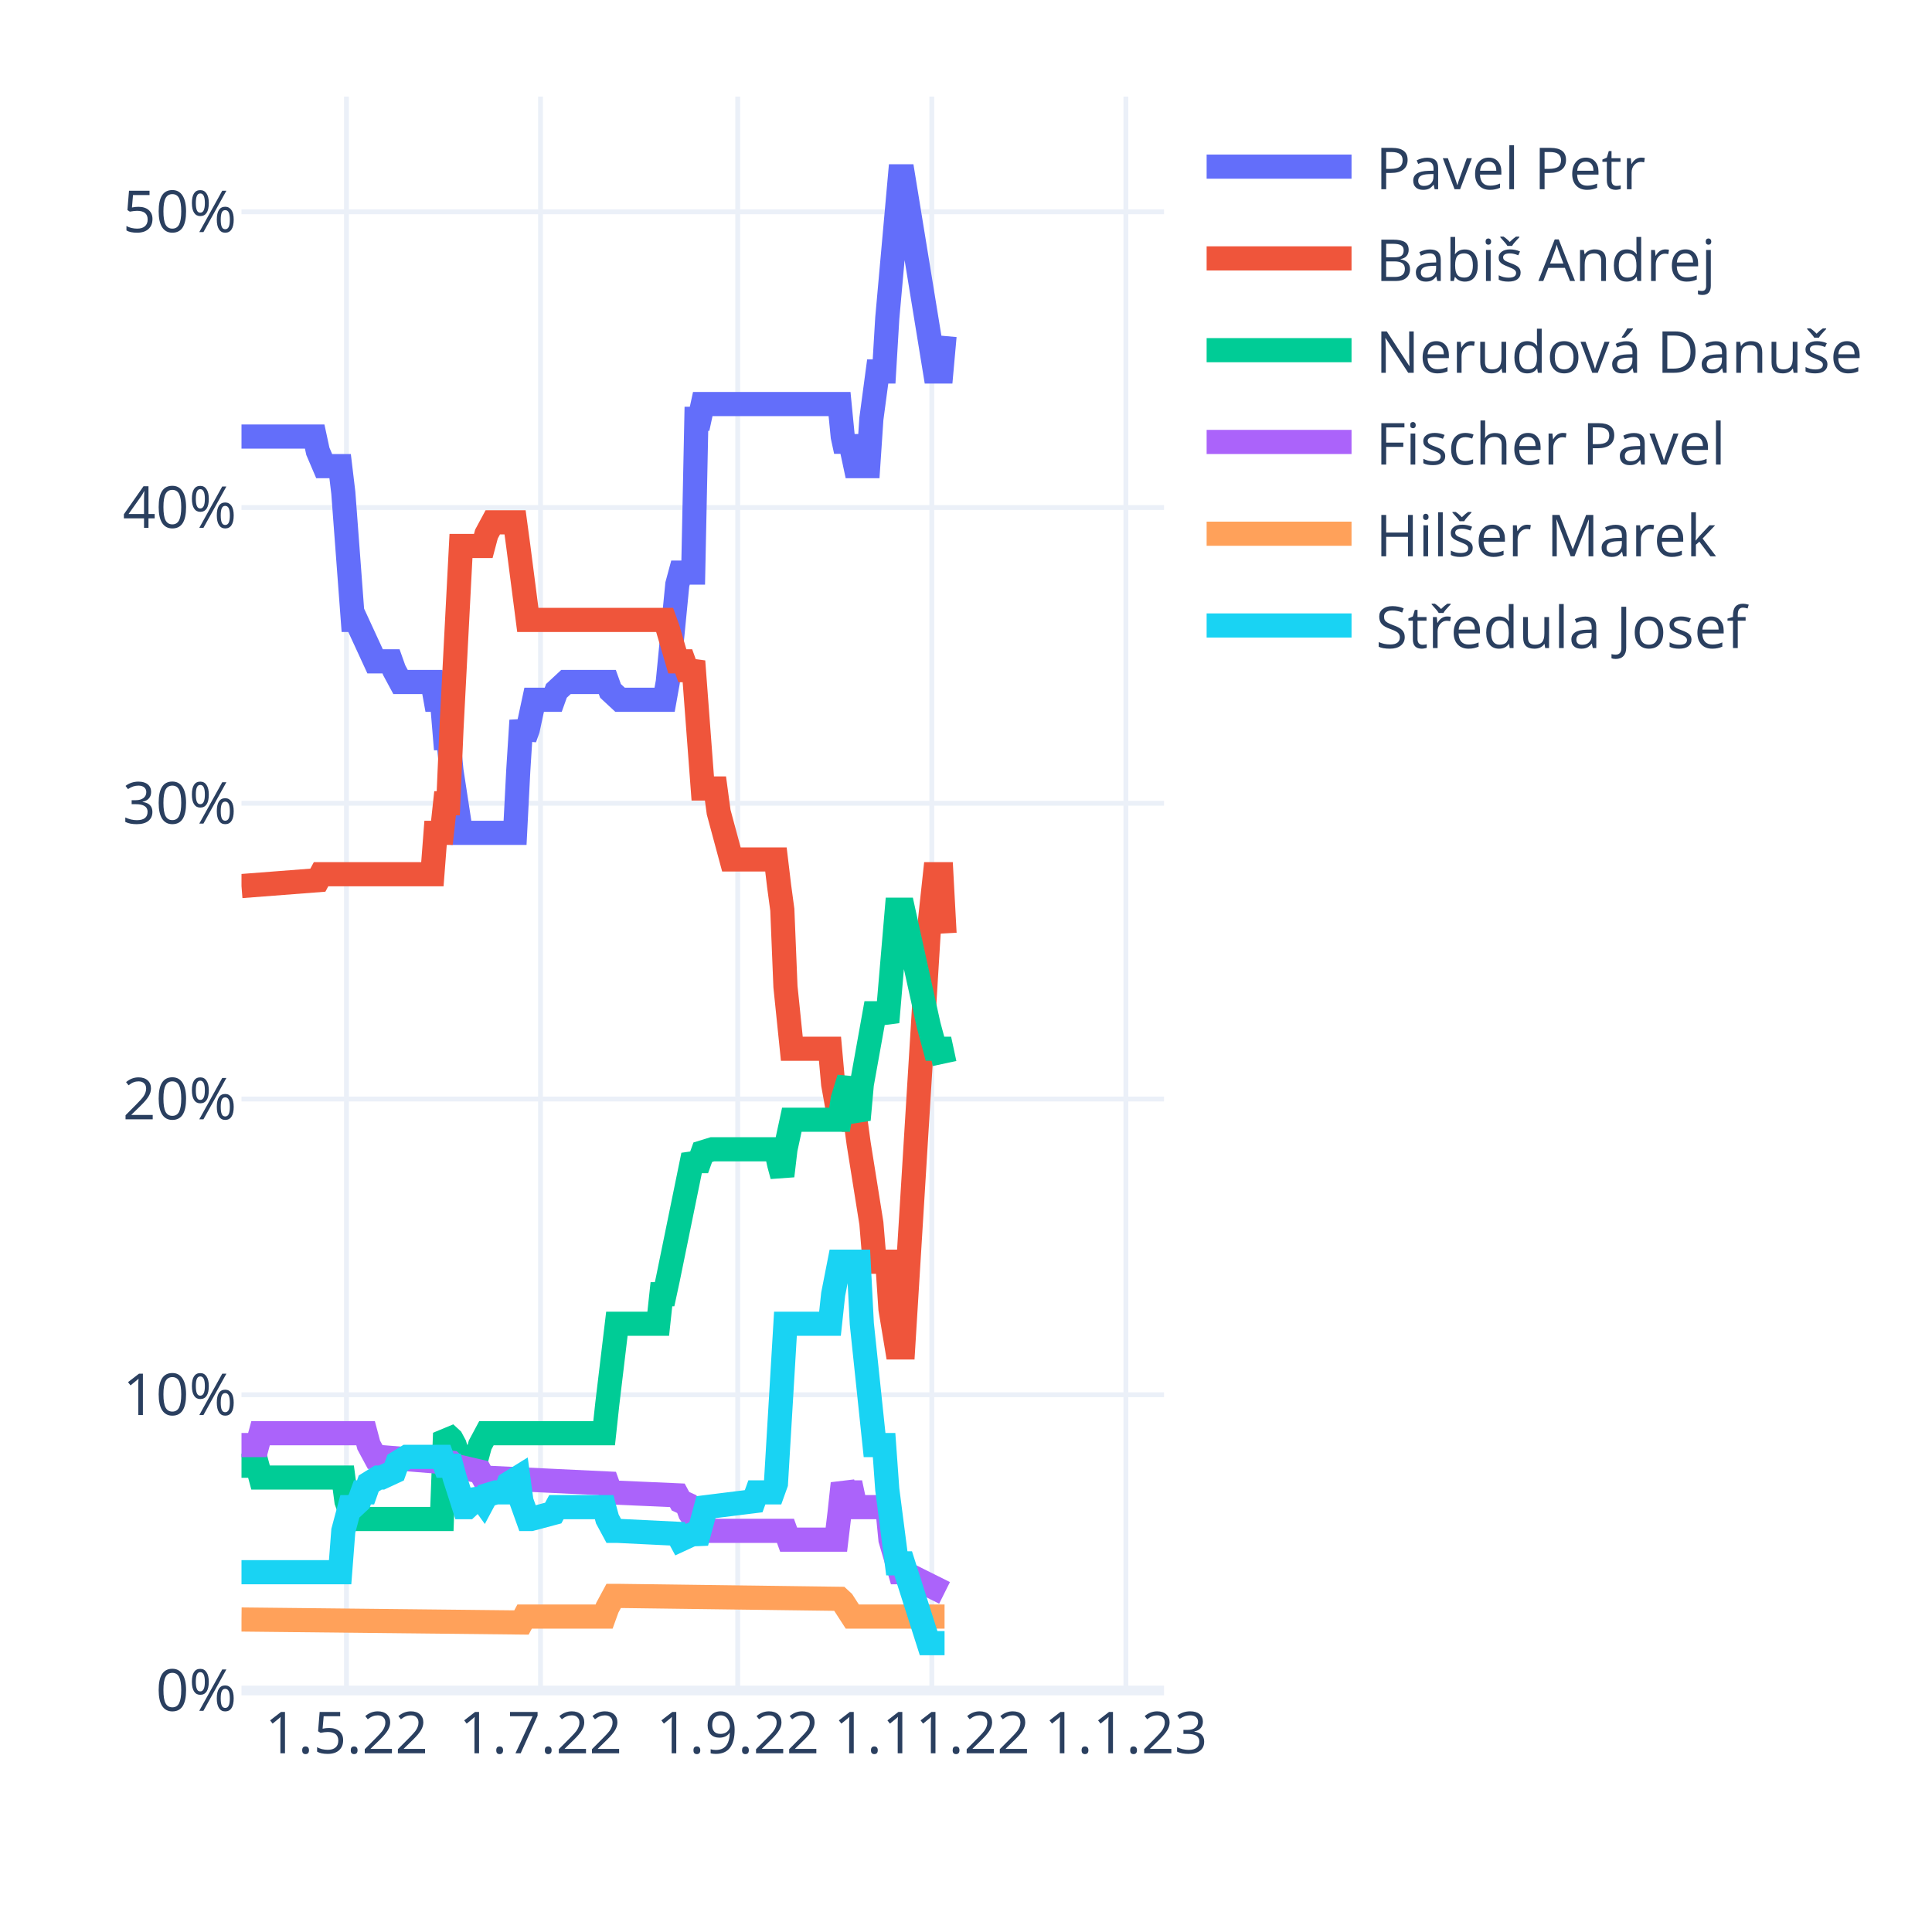
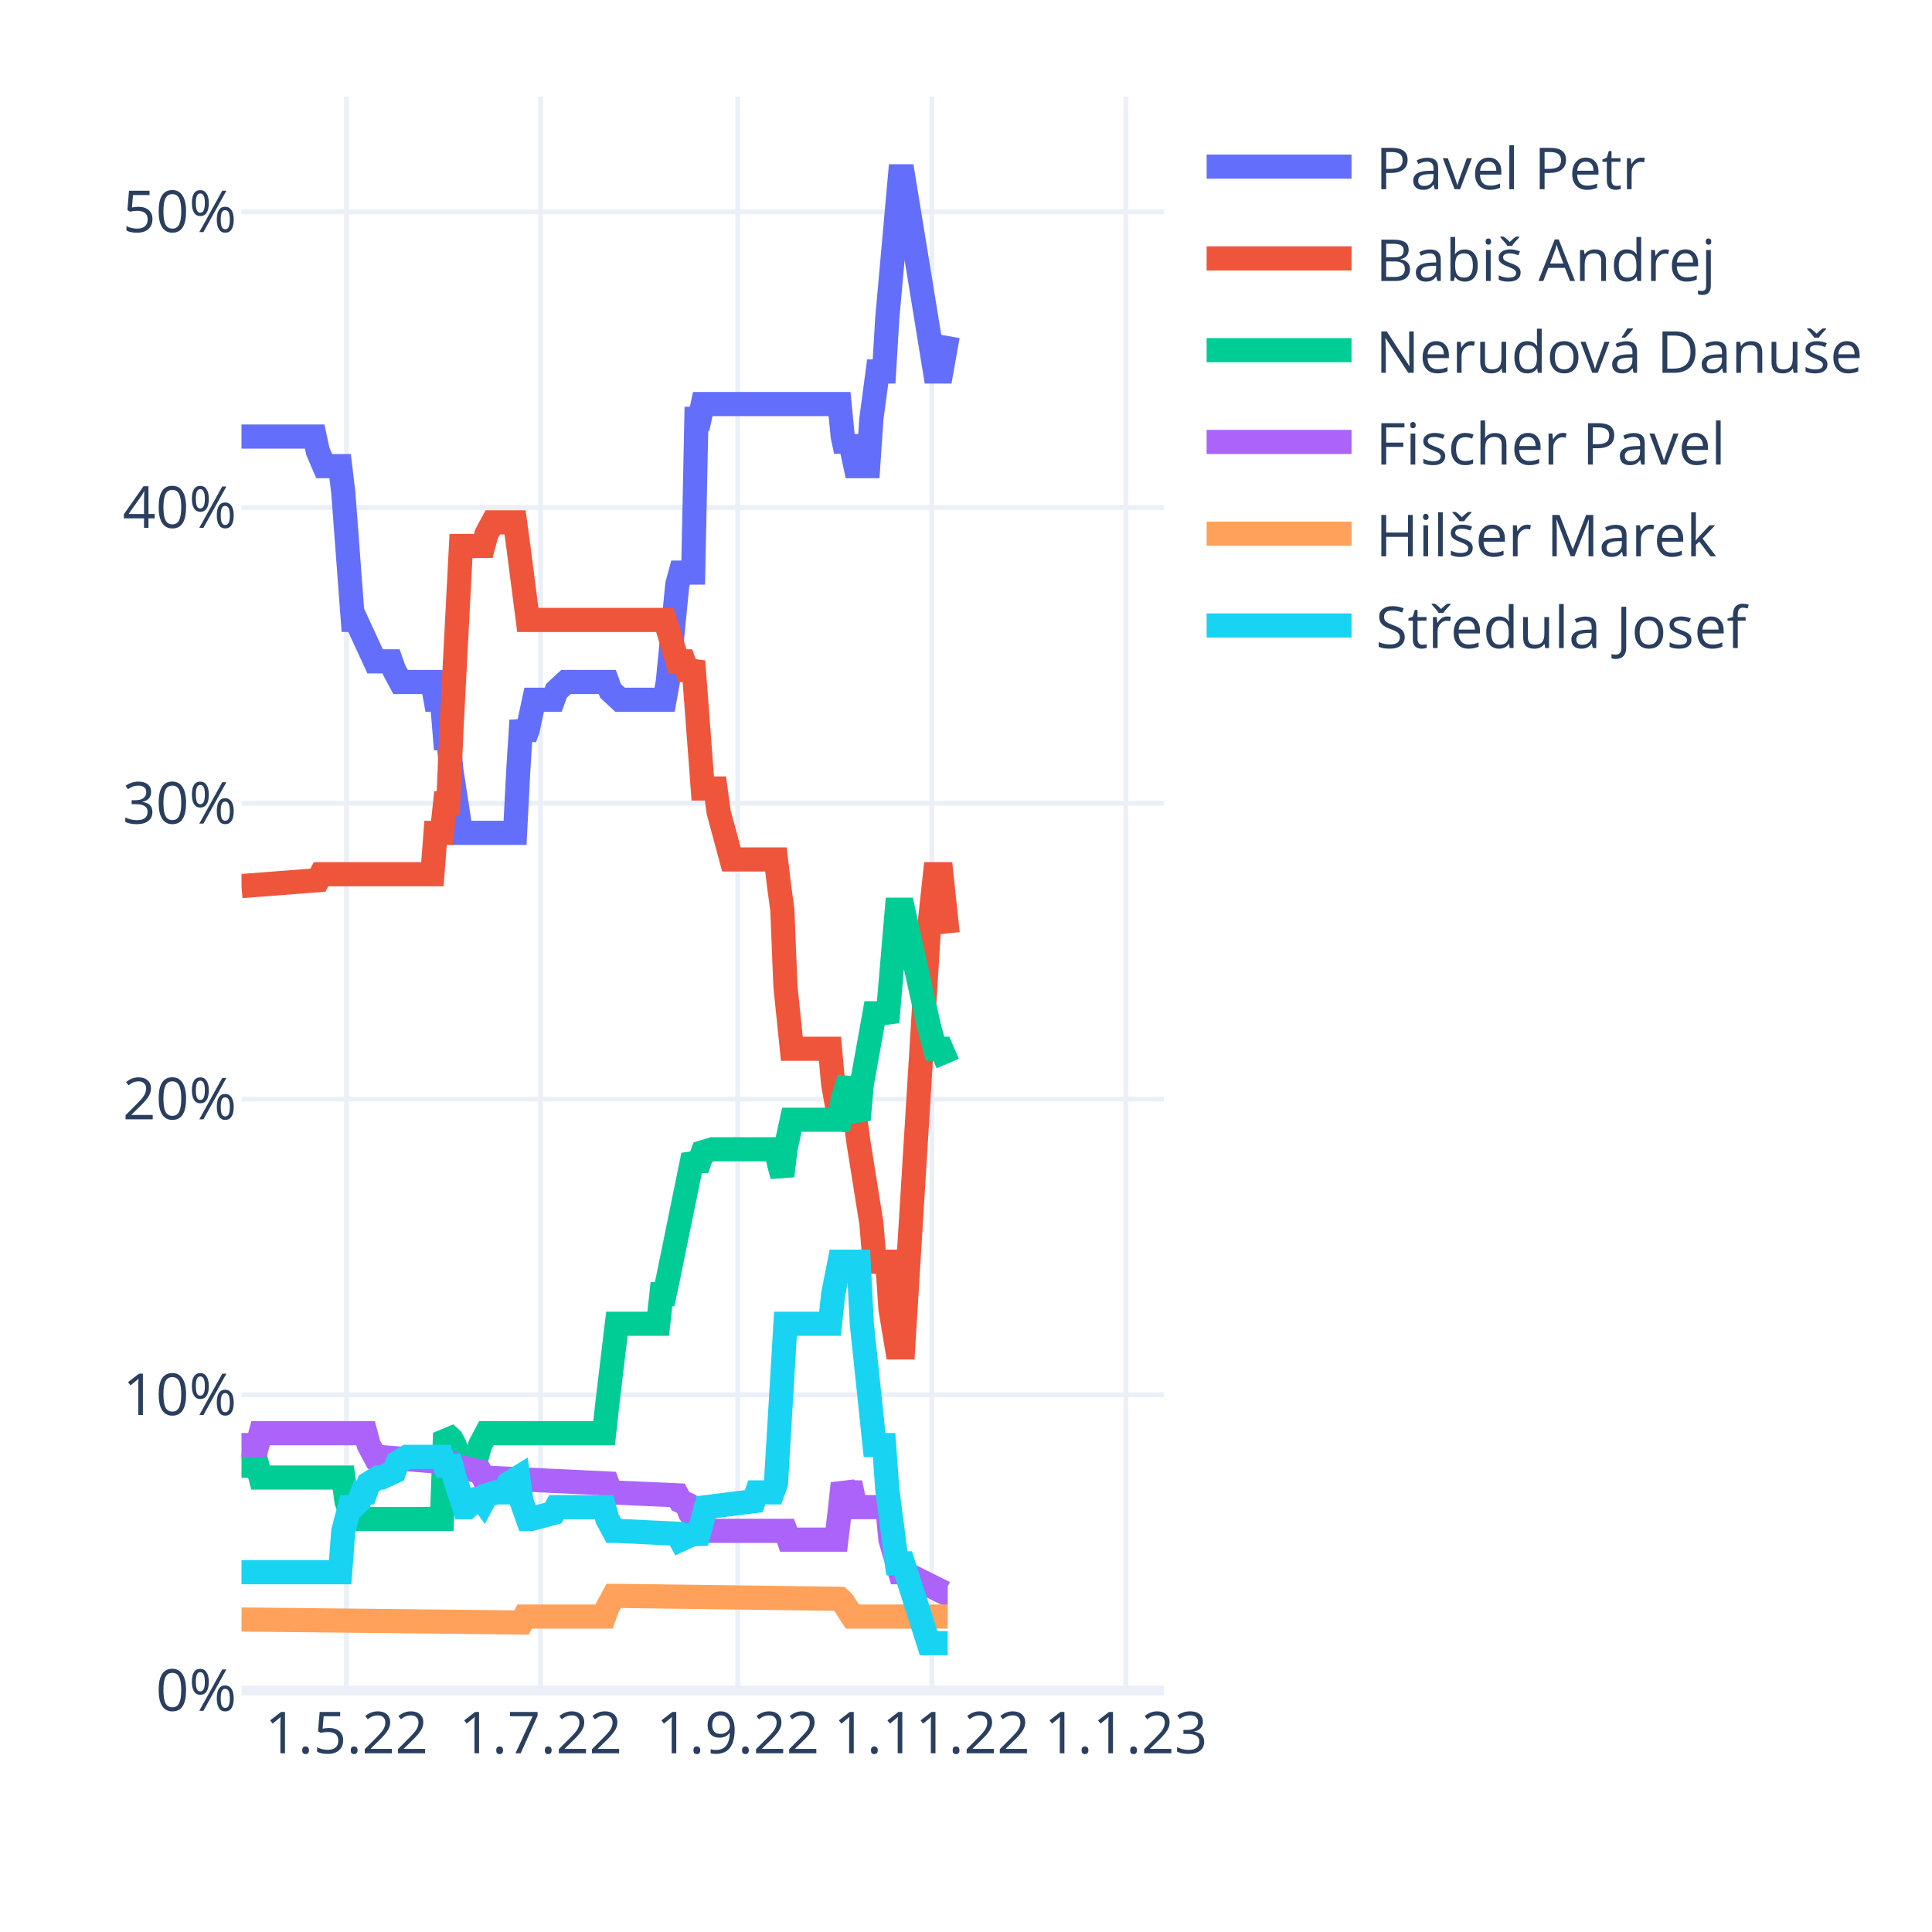
<svg xmlns="http://www.w3.org/2000/svg" class="main-svg" width="400" height="400" style="" viewBox="0 0 400 400">
  <rect x="0" y="0" width="400" height="400" style="fill: rgb(255, 255, 255); fill-opacity: 1;" />
-   <defs id="defs-cc874c">
+   <defs id="defs-8534f7">
    <g class="clips">
-       <clipPath id="clipcc874cxyplot" class="plotclip">
+       <clipPath id="clip8534f7xyplot" class="plotclip">
        <rect width="191" height="330" />
      </clipPath>
-       <clipPath class="axesclip" id="clipcc874cx">
+       <clipPath class="axesclip" id="clip8534f7x">
        <rect x="50" y="0" width="191" height="400" />
      </clipPath>
-       <clipPath class="axesclip" id="clipcc874cy">
+       <clipPath class="axesclip" id="clip8534f7y">
        <rect x="0" y="20" width="400" height="330" />
      </clipPath>
-       <clipPath class="axesclip" id="clipcc874cxy">
+       <clipPath class="axesclip" id="clip8534f7xy">
        <rect x="50" y="20" width="191" height="330" />
      </clipPath>
    </g>
    <g class="gradients" />
    <g class="patterns" />
  </defs>
  <g class="bglayer" />
  <g class="layer-below">
    <g class="imagelayer" />
    <g class="shapelayer" />
  </g>
  <g class="cartesianlayer">
    <g class="subplot xy">
      <g class="layer-subplot">
        <g class="shapelayer" />
        <g class="imagelayer" />
      </g>
      <g class="minor-gridlayer">
        <g class="x" />
        <g class="y" />
      </g>
      <g class="gridlayer">
        <g class="x">
          <path class="xgrid crisp" transform="translate(71.73,0)" d="M0,20v330" style="stroke: rgb(235, 240, 248); stroke-opacity: 1; stroke-width: 1px;" />
          <path class="xgrid crisp" transform="translate(111.91,0)" d="M0,20v330" style="stroke: rgb(235, 240, 248); stroke-opacity: 1; stroke-width: 1px;" />
          <path class="xgrid crisp" transform="translate(152.74,0)" d="M0,20v330" style="stroke: rgb(235, 240, 248); stroke-opacity: 1; stroke-width: 1px;" />
          <path class="xgrid crisp" transform="translate(192.92,0)" d="M0,20v330" style="stroke: rgb(235, 240, 248); stroke-opacity: 1; stroke-width: 1px;" />
          <path class="xgrid crisp" transform="translate(233.1,0)" d="M0,20v330" style="stroke: rgb(235, 240, 248); stroke-opacity: 1; stroke-width: 1px;" />
        </g>
        <g class="y">
          <path class="ygrid crisp" transform="translate(0,288.77)" d="M50,0h191" style="stroke: rgb(235, 240, 248); stroke-opacity: 1; stroke-width: 1px;" />
          <path class="ygrid crisp" transform="translate(0,227.54)" d="M50,0h191" style="stroke: rgb(235, 240, 248); stroke-opacity: 1; stroke-width: 1px;" />
          <path class="ygrid crisp" transform="translate(0,166.31)" d="M50,0h191" style="stroke: rgb(235, 240, 248); stroke-opacity: 1; stroke-width: 1px;" />
          <path class="ygrid crisp" transform="translate(0,105.08)" d="M50,0h191" style="stroke: rgb(235, 240, 248); stroke-opacity: 1; stroke-width: 1px;" />
          <path class="ygrid crisp" transform="translate(0,43.85)" d="M50,0h191" style="stroke: rgb(235, 240, 248); stroke-opacity: 1; stroke-width: 1px;" />
        </g>
      </g>
      <g class="zerolinelayer">
        <path class="yzl zl crisp" transform="translate(0,350)" d="M50,0h191" style="stroke: rgb(235, 240, 248); stroke-opacity: 1; stroke-width: 2px;" />
      </g>
      <path class="xlines-below" />
      <path class="ylines-below" />
      <g class="overlines-below" />
      <g class="xaxislayer-below" />
      <g class="yaxislayer-below" />
      <g class="overaxes-below" />
-       <g class="plot" transform="translate(50,20)" clip-path="url(#clipcc874cxyplot)">
+       <g class="plot" transform="translate(50,20)" clip-path="url(#clip8534f7xyplot)">
        <g class="scatterlayer mlayer">
-           <g class="trace scatter tracefb9e61" style="stroke-miterlimit: 2; opacity: 1;">
-             <g class="fills" />
-             <g class="errorbars" />
-             <g class="lines">
-               <path class="js-line" d="M0,70.38L15.15,70.38L15.81,73.44L17.12,76.51L17.78,76.51L20.42,76.51L21.08,82.02L23.05,108.35L23.71,108.35L27.66,116.92L28.32,116.92L30.96,116.92L31.61,118.75L32.93,121.2L33.59,121.2L39.52,121.2L40.18,124.88L41.49,124.88L42.15,132.84L42.81,132.84L43.47,139.57L45.44,152.43L46.1,152.43L56.64,152.43L57.3,139.57L57.96,129.16L58.62,132.84L59.28,131L60.59,124.88L61.25,124.88L64.54,124.88L65.2,123.04L67.18,121.2L67.84,121.2L75.74,121.2L76.4,123.04L78.38,124.88L79.03,124.88L87.6,124.88L88.26,121.2L90.23,101L90.89,98.55L93.52,98.55L94.18,66.71L94.84,66.71L95.5,63.65L123.82,63.65L124.48,70.38L125.14,73.44L125.8,70.38L127.11,76.51L127.77,76.51L129.75,76.51L130.41,66.71L131.72,56.91L132.38,56.91L133.04,56.91L133.7,45.89L136.33,16.5L136.99,16.5L143.58,56.91L144.9,56.91L145.56,49.56" style="vector-effect: non-scaling-stroke; fill: none; stroke: rgb(99, 110, 250); stroke-opacity: 1; stroke-width: 5px; opacity: 1;" />
-             </g>
-             <g class="points" />
-             <g class="text" />
-           </g>
-           <g class="trace scatter trace2c6efa" style="stroke-miterlimit: 2; opacity: 1;">
-             <g class="fills" />
-             <g class="errorbars" />
-             <g class="lines">
-               <path class="js-line" d="M0,163.45L15.81,162.23L16.47,161L39.52,161L40.18,152.43L41.49,152.43L42.15,146.31L42.81,146.31L43.47,131L45.44,93.04L46.1,93.04L50.06,93.04L50.71,90.59L52.03,88.14L52.69,88.14L56.64,88.14L57.3,93.04L59.28,108.35L59.93,108.35L87.6,108.35L88.26,110.18L90.23,116.92L90.89,116.92L91.55,116.92L92.21,118.75L92.87,118.75L93.52,116.92L95.5,143.25L96.16,143.25L98.13,143.25L98.79,148.15L101.43,157.94L102.09,157.94L110.65,157.94L111.31,163.45L111.97,168.35L112.62,184.27L113.94,197.13L114.6,197.13L121.84,197.13L122.5,204.48L123.82,211.83L124.48,209.38L125.8,211.83L126.46,211.83L127.11,211.83L127.77,216.72L130.41,233.26L131.07,241.22L133.7,241.22L134.36,251.01L135.68,258.97L136.33,258.97L136.99,258.97L142.26,173.25L143.58,161L144.9,161L145.56,173.25" style="vector-effect: non-scaling-stroke; fill: none; stroke: rgb(239, 85, 59); stroke-opacity: 1; stroke-width: 5px; opacity: 1;" />
-             </g>
-             <g class="points" />
-             <g class="text" />
-           </g>
-           <g class="trace scatter tracebc93d1" style="stroke-miterlimit: 2; opacity: 1;">
-             <g class="fills" />
-             <g class="errorbars" />
-             <g class="lines">
-               <path class="js-line" d="M0,283.46L3.29,283.46L3.95,285.91L21.08,285.91L21.73,290.81L23.05,294.49L23.71,294.49L41.49,294.49L42.15,276.73L43.47,277.95L44.13,279.18L45.44,283.46L46.1,281.63L48.74,281.63L49.4,279.18L50.71,276.73L51.37,276.73L75.08,276.73L75.74,270.61L77.72,254.07L78.38,254.07L86.28,254.07L86.94,247.95L87.6,247.95L88.26,244.89L93.52,219.17L94.18,220.4L94.84,220.4L95.5,218.56L97.48,217.95L98.13,217.95L110.65,217.95L111.31,221.01L111.97,223.46L112.62,217.95L113.94,211.83L114.6,211.83L123.82,211.83L124.48,207.54L125.8,203.25L126.46,208.76L127.77,211.83L128.43,204.48L130.41,193.46L131.07,189.78L133.04,189.78L133.7,191.62L135.68,168.35L136.33,168.35L136.99,168.35L142.26,192.23L143.58,197.13L144.9,197.13L145.56,200.19" style="vector-effect: non-scaling-stroke; fill: none; stroke: rgb(0, 204, 150); stroke-opacity: 1; stroke-width: 5px; opacity: 1;" />
-             </g>
-             <g class="points" />
-             <g class="text" />
-           </g>
-           <g class="trace scatter trace7081a0" style="stroke-miterlimit: 2; opacity: 1;">
-             <g class="fills" />
-             <g class="errorbars" />
-             <g class="lines">
-               <path class="js-line" d="M0,279.18L3.29,279.18L3.95,276.73L25.69,276.73L26.34,279.18L27.66,281.63L28.32,281.63L43.47,282.85L44.13,283.46L49.4,284.69L50.06,285.91L75.74,287.14L76.4,288.98L90.23,289.59L90.89,290.81L92.21,291.42L92.87,293.26L95.5,296.94L96.16,296.94L112.62,296.94L113.28,298.77L123.16,298.77L123.82,293.26L124.48,287.14L125.14,288.98L125.8,288.98L126.46,288.98L127.11,292.04L133.7,292.04L134.36,298.77L136.33,305.51L136.99,305.51L145.56,309.79" style="vector-effect: non-scaling-stroke; fill: none; stroke: rgb(171, 99, 250); stroke-opacity: 1; stroke-width: 5px; opacity: 1;" />
-             </g>
-             <g class="points" />
-             <g class="text" />
-           </g>
-           <g class="trace scatter trace925782" style="stroke-miterlimit: 2; opacity: 1;">
-             <g class="fills" />
-             <g class="errorbars" />
-             <g class="lines">
-               <path class="js-line" d="M0,315.3L57.96,315.92L58.62,314.69L75.08,314.69L75.74,312.86L77.06,310.41L77.72,310.41L123.82,311.02L124.48,311.63L126.46,314.69L127.11,314.69L145.56,314.69" style="vector-effect: non-scaling-stroke; fill: none; stroke: rgb(255, 161, 90); stroke-opacity: 1; stroke-width: 5px; opacity: 1;" />
-             </g>
-             <g class="points" />
-             <g class="text" />
-           </g>
-           <g class="trace scatter trace357d58" style="stroke-miterlimit: 2; opacity: 1;">
-             <g class="fills" />
-             <g class="errorbars" />
-             <g class="lines">
-               <path class="js-line" d="M0,305.51L20.42,305.51L21.08,296.94L22.39,292.04L23.05,292.04L24.37,290.81L25.03,288.98L25.69,288.98L26.34,287.14L28.32,285.91L28.98,285.91L31.61,284.69L32.27,282.85L34.25,281.63L34.91,281.63L41.49,281.63L42.15,283.46L43.47,283.46L44.13,285.91L46.1,292.04L46.76,292.04L48.08,290.81L48.74,288.98L50.06,290.81L50.71,289.59L52.69,288.98L53.35,288.98L54.67,288.98L55.32,287.14L57.3,285.91L57.96,290.81L59.28,294.49L59.93,294.49L64.54,293.26L65.2,292.04L75.08,292.04L75.74,294.49L77.06,296.94L77.72,296.94L90.23,297.55L90.89,298.77L93.52,297.55L94.18,299.38L95.5,294.49L96.16,292.04L106.04,290.81L106.7,288.98L109.99,288.98L110.65,287.14L112.62,254.07L113.28,254.07L121.84,254.07L122.5,247.95L123.82,241.22L124.48,241.22L127.77,241.22L128.43,254.07L131.07,279.18L131.72,279.18L133.04,279.18L133.7,288.36L135.68,303.67L136.33,303.67L136.99,303.67L142.26,320.2L145.56,320.2" style="vector-effect: non-scaling-stroke; fill: none; stroke: rgb(25, 211, 243); stroke-opacity: 1; stroke-width: 5px; opacity: 1;" />
+           <g class="trace scatter trace027c73" style="stroke-miterlimit: 2; opacity: 1;">
+             <g class="fills" />
+             <g class="errorbars" />
+             <g class="lines">
+               <path class="js-line" d="M0,70.38L15.15,70.38L15.81,73.44L17.12,76.51L17.78,76.51L20.42,76.51L21.08,82.02L23.05,108.35L23.71,108.35L27.66,116.92L28.32,116.92L30.96,116.92L31.61,118.75L32.93,121.2L33.59,121.2L39.52,121.2L40.18,124.88L41.49,124.88L42.15,132.84L42.81,132.84L43.47,139.57L45.44,152.43L46.1,152.43L56.64,152.43L57.3,139.57L57.96,129.16L58.62,132.84L59.28,131L60.59,124.88L61.25,124.88L64.54,124.88L65.2,123.04L67.18,121.2L67.84,121.2L75.74,121.2L76.4,123.04L78.38,124.88L79.03,124.88L87.6,124.88L88.26,121.2L90.23,101L90.89,98.55L93.52,98.55L94.18,66.71L94.84,66.71L95.5,63.65L123.82,63.65L124.48,70.38L125.14,73.44L125.8,70.38L127.11,76.51L127.77,76.51L129.75,76.51L130.41,66.71L131.72,56.91L132.38,56.91L133.04,56.91L133.7,45.89L136.33,16.5L136.99,16.5L143.58,56.91L144.9,56.91L146.21,49.56" style="vector-effect: non-scaling-stroke; fill: none; stroke: rgb(99, 110, 250); stroke-opacity: 1; stroke-width: 5px; opacity: 1;" />
+             </g>
+             <g class="points" />
+             <g class="text" />
+           </g>
+           <g class="trace scatter traceca76ae" style="stroke-miterlimit: 2; opacity: 1;">
+             <g class="fills" />
+             <g class="errorbars" />
+             <g class="lines">
+               <path class="js-line" d="M0,163.45L15.81,162.23L16.47,161L39.52,161L40.18,152.43L41.49,152.43L42.15,146.31L42.81,146.31L43.47,131L45.44,93.04L46.1,93.04L50.06,93.04L50.71,90.59L52.03,88.14L52.69,88.14L56.64,88.14L57.3,93.04L59.28,108.35L59.93,108.35L87.6,108.35L88.26,110.18L90.23,116.92L90.89,116.92L91.55,116.92L92.21,118.75L92.87,118.75L93.52,116.92L95.5,143.25L96.16,143.25L98.13,143.25L98.79,148.15L101.43,157.94L102.09,157.94L110.65,157.94L111.31,163.45L111.97,168.35L112.62,184.27L113.94,197.13L114.6,197.13L121.84,197.13L122.5,204.48L123.82,211.83L124.48,209.38L125.8,211.83L126.46,211.83L127.11,211.83L127.77,216.72L130.41,233.26L131.07,241.22L133.7,241.22L134.36,251.01L135.68,258.97L136.33,258.97L136.99,258.97L142.26,173.25L143.58,161L144.9,161L146.21,173.25" style="vector-effect: non-scaling-stroke; fill: none; stroke: rgb(239, 85, 59); stroke-opacity: 1; stroke-width: 5px; opacity: 1;" />
+             </g>
+             <g class="points" />
+             <g class="text" />
+           </g>
+           <g class="trace scatter trace6962f4" style="stroke-miterlimit: 2; opacity: 1;">
+             <g class="fills" />
+             <g class="errorbars" />
+             <g class="lines">
+               <path class="js-line" d="M0,283.46L3.29,283.46L3.95,285.91L21.08,285.91L21.73,290.81L23.05,294.49L23.71,294.49L41.49,294.49L42.15,276.73L43.47,277.95L44.13,279.18L45.44,283.46L46.1,281.63L48.74,281.63L49.4,279.18L50.71,276.73L51.37,276.73L75.08,276.73L75.74,270.61L77.72,254.07L78.38,254.07L86.28,254.07L86.94,247.95L87.6,247.95L88.26,244.89L93.52,219.17L94.18,220.4L94.84,220.4L95.5,218.56L97.48,217.95L98.13,217.95L110.65,217.95L111.31,221.01L111.97,223.46L112.62,217.95L113.94,211.83L114.6,211.83L123.82,211.83L124.48,207.54L125.8,203.25L126.46,208.76L127.77,211.83L128.43,204.48L130.41,193.46L131.07,189.78L133.04,189.78L133.7,191.62L135.68,168.35L136.33,168.35L136.99,168.35L142.26,192.23L143.58,197.13L144.9,197.13L146.21,200.19" style="vector-effect: non-scaling-stroke; fill: none; stroke: rgb(0, 204, 150); stroke-opacity: 1; stroke-width: 5px; opacity: 1;" />
+             </g>
+             <g class="points" />
+             <g class="text" />
+           </g>
+           <g class="trace scatter trace33db5a" style="stroke-miterlimit: 2; opacity: 1;">
+             <g class="fills" />
+             <g class="errorbars" />
+             <g class="lines">
+               <path class="js-line" d="M0,279.18L3.29,279.18L3.95,276.73L25.69,276.73L26.34,279.18L27.66,281.63L28.32,281.63L43.47,282.85L44.13,283.46L49.4,284.69L50.06,285.91L75.74,287.14L76.4,288.98L90.23,289.59L90.89,290.81L92.21,291.42L92.87,293.26L95.5,296.94L96.16,296.94L112.62,296.94L113.28,298.77L123.16,298.77L123.82,293.26L124.48,287.14L125.14,288.98L125.8,288.98L126.46,288.98L127.11,292.04L133.7,292.04L134.36,298.77L136.33,305.51L136.99,305.51L145.56,309.79L146.21,309.79" style="vector-effect: non-scaling-stroke; fill: none; stroke: rgb(171, 99, 250); stroke-opacity: 1; stroke-width: 5px; opacity: 1;" />
+             </g>
+             <g class="points" />
+             <g class="text" />
+           </g>
+           <g class="trace scatter tracef2fe0a" style="stroke-miterlimit: 2; opacity: 1;">
+             <g class="fills" />
+             <g class="errorbars" />
+             <g class="lines">
+               <path class="js-line" d="M0,315.3L57.96,315.92L58.62,314.69L75.08,314.69L75.74,312.86L77.06,310.41L77.72,310.41L123.82,311.02L124.48,311.63L126.46,314.69L127.11,314.69L146.21,314.69" style="vector-effect: non-scaling-stroke; fill: none; stroke: rgb(255, 161, 90); stroke-opacity: 1; stroke-width: 5px; opacity: 1;" />
+             </g>
+             <g class="points" />
+             <g class="text" />
+           </g>
+           <g class="trace scatter trace34a1c5" style="stroke-miterlimit: 2; opacity: 1;">
+             <g class="fills" />
+             <g class="errorbars" />
+             <g class="lines">
+               <path class="js-line" d="M0,305.51L20.42,305.51L21.08,296.94L22.39,292.04L23.05,292.04L24.37,290.81L25.03,288.98L25.69,288.98L26.34,287.14L28.32,285.91L28.98,285.91L31.61,284.69L32.27,282.85L34.25,281.63L34.91,281.63L41.49,281.63L42.15,283.46L43.47,283.46L44.13,285.91L46.1,292.04L46.76,292.04L48.08,290.81L48.74,288.98L50.06,290.81L50.71,289.59L52.69,288.98L53.35,288.98L54.67,288.98L55.32,287.14L57.3,285.91L57.96,290.81L59.28,294.49L59.93,294.49L64.54,293.26L65.2,292.04L75.08,292.04L75.74,294.49L77.06,296.94L77.72,296.94L90.23,297.55L90.89,298.77L93.52,297.55L94.18,299.38L95.5,294.49L96.16,292.04L106.04,290.81L106.7,288.98L109.99,288.98L110.65,287.14L112.62,254.07L113.28,254.07L121.84,254.07L122.5,247.95L123.82,241.22L124.48,241.22L127.77,241.22L128.43,254.07L131.07,279.18L131.72,279.18L133.04,279.18L133.7,288.36L135.68,303.67L136.33,303.67L136.99,303.67L142.26,320.2L146.21,320.2" style="vector-effect: non-scaling-stroke; fill: none; stroke: rgb(25, 211, 243); stroke-opacity: 1; stroke-width: 5px; opacity: 1;" />
            </g>
            <g class="points" />
            <g class="text" />
          </g>
        </g>
      </g>
      <g class="overplot" />
      <path class="xlines-above crisp" d="M0,0" style="fill: none;" />
      <path class="ylines-above crisp" d="M0,0" style="fill: none;" />
      <g class="overlines-above" />
      <g class="xaxislayer-above">
        <g class="xtick">
          <text text-anchor="middle" x="0" y="363" transform="translate(71.73,0)" style="font-family: 'Open Sans', verdana, arial, sans-serif; font-size: 12px; fill: rgb(42, 63, 95); fill-opacity: 1; white-space: pre; opacity: 1;">1.5.22</text>
        </g>
        <g class="xtick">
          <text text-anchor="middle" x="0" y="363" style="font-family: 'Open Sans', verdana, arial, sans-serif; font-size: 12px; fill: rgb(42, 63, 95); fill-opacity: 1; white-space: pre; opacity: 1;" transform="translate(111.91,0)">1.7.22</text>
        </g>
        <g class="xtick">
          <text text-anchor="middle" x="0" y="363" style="font-family: 'Open Sans', verdana, arial, sans-serif; font-size: 12px; fill: rgb(42, 63, 95); fill-opacity: 1; white-space: pre; opacity: 1;" transform="translate(152.74,0)">1.9.22</text>
        </g>
        <g class="xtick">
          <text text-anchor="middle" x="0" y="363" style="font-family: 'Open Sans', verdana, arial, sans-serif; font-size: 12px; fill: rgb(42, 63, 95); fill-opacity: 1; white-space: pre; opacity: 1;" transform="translate(192.92,0)">1.11.22</text>
        </g>
        <g class="xtick">
          <text text-anchor="middle" x="0" y="363" style="font-family: 'Open Sans', verdana, arial, sans-serif; font-size: 12px; fill: rgb(42, 63, 95); fill-opacity: 1; white-space: pre; opacity: 1;" transform="translate(233.1,0)">1.1.23</text>
        </g>
      </g>
      <g class="yaxislayer-above">
        <g class="ytick">
          <text text-anchor="end" x="49" y="4.2" transform="translate(0,350)" style="font-family: 'Open Sans', verdana, arial, sans-serif; font-size: 12px; fill: rgb(42, 63, 95); fill-opacity: 1; white-space: pre; opacity: 1;">0%</text>
        </g>
        <g class="ytick">
          <text text-anchor="end" x="49" y="4.2" style="font-family: 'Open Sans', verdana, arial, sans-serif; font-size: 12px; fill: rgb(42, 63, 95); fill-opacity: 1; white-space: pre; opacity: 1;" transform="translate(0,288.77)">10%</text>
        </g>
        <g class="ytick">
          <text text-anchor="end" x="49" y="4.2" style="font-family: 'Open Sans', verdana, arial, sans-serif; font-size: 12px; fill: rgb(42, 63, 95); fill-opacity: 1; white-space: pre; opacity: 1;" transform="translate(0,227.54)">20%</text>
        </g>
        <g class="ytick">
          <text text-anchor="end" x="49" y="4.2" style="font-family: 'Open Sans', verdana, arial, sans-serif; font-size: 12px; fill: rgb(42, 63, 95); fill-opacity: 1; white-space: pre; opacity: 1;" transform="translate(0,166.31)">30%</text>
        </g>
        <g class="ytick">
          <text text-anchor="end" x="49" y="4.2" style="font-family: 'Open Sans', verdana, arial, sans-serif; font-size: 12px; fill: rgb(42, 63, 95); fill-opacity: 1; white-space: pre; opacity: 1;" transform="translate(0,105.08)">40%</text>
        </g>
        <g class="ytick">
          <text text-anchor="end" x="49" y="4.2" style="font-family: 'Open Sans', verdana, arial, sans-serif; font-size: 12px; fill: rgb(42, 63, 95); fill-opacity: 1; white-space: pre; opacity: 1;" transform="translate(0,43.85)">50%</text>
        </g>
      </g>
      <g class="overaxes-above" />
    </g>
  </g>
  <g class="polarlayer" />
  <g class="smithlayer" />
  <g class="ternarylayer" />
  <g class="geolayer" />
  <g class="funnelarealayer" />
  <g class="pielayer" />
  <g class="iciclelayer" />
  <g class="treemaplayer" />
  <g class="sunburstlayer" />
  <g class="glimages" />
-   <defs id="topdefs-cc874c">
+   <defs id="topdefs-8534f7">
    <g class="clips" />
-     <clipPath id="legendcc874c">
+     <clipPath id="legend8534f7">
      <rect width="143" height="124" x="0" y="0" />
    </clipPath>
  </defs>
  <g class="layer-above">
    <g class="imagelayer" />
    <g class="shapelayer" />
  </g>
  <g class="infolayer">
    <g class="legend" pointer-events="all" transform="translate(244.82,20)">
      <rect class="bg" shape-rendering="crispEdges" width="143" height="124" x="0" y="0" style="stroke: rgb(68, 68, 68); stroke-opacity: 1; fill: rgb(255, 255, 255); fill-opacity: 1; stroke-width: 0px;" />
-       <g class="scrollbox" transform="" clip-path="url(#legendcc874c)">
+       <g class="scrollbox" transform="" clip-path="url(#legend8534f7)">
        <g class="groups">
          <g class="traces" transform="translate(0,14.5)" style="opacity: 1;">
            <text class="legendtext" text-anchor="start" x="40" y="4.68" style="font-family: 'Open Sans', verdana, arial, sans-serif; font-size: 12px; fill: rgb(42, 63, 95); fill-opacity: 1; white-space: pre;">Pavel Petr</text>
            <g class="layers" style="opacity: 1;">
              <g class="legendfill" />
              <g class="legendlines">
                <path class="js-line" d="M5,0h30" style="fill: none; stroke: rgb(99, 110, 250); stroke-opacity: 1; stroke-width: 5px;" />
              </g>
              <g class="legendsymbols">
                <g class="legendpoints" />
              </g>
            </g>
            <rect class="legendtoggle" x="0" y="-9.5" width="137.062" height="19" style="fill: rgb(0, 0, 0); fill-opacity: 0;" />
          </g>
          <g class="traces" transform="translate(0,33.5)" style="opacity: 1;">
            <text class="legendtext" text-anchor="start" x="40" y="4.68" style="font-family: 'Open Sans', verdana, arial, sans-serif; font-size: 12px; fill: rgb(42, 63, 95); fill-opacity: 1; white-space: pre;">Babiš Andrej</text>
            <g class="layers" style="opacity: 1;">
              <g class="legendfill" />
              <g class="legendlines">
                <path class="js-line" d="M5,0h30" style="fill: none; stroke: rgb(239, 85, 59); stroke-opacity: 1; stroke-width: 5px;" />
              </g>
              <g class="legendsymbols">
                <g class="legendpoints" />
              </g>
            </g>
            <rect class="legendtoggle" x="0" y="-9.5" width="137.062" height="19" style="fill: rgb(0, 0, 0); fill-opacity: 0;" />
          </g>
          <g class="traces" transform="translate(0,52.5)" style="opacity: 1;">
            <text class="legendtext" text-anchor="start" x="40" y="4.68" style="font-family: 'Open Sans', verdana, arial, sans-serif; font-size: 12px; fill: rgb(42, 63, 95); fill-opacity: 1; white-space: pre;">Nerudová Danuše</text>
            <g class="layers" style="opacity: 1;">
              <g class="legendfill" />
              <g class="legendlines">
                <path class="js-line" d="M5,0h30" style="fill: none; stroke: rgb(0, 204, 150); stroke-opacity: 1; stroke-width: 5px;" />
              </g>
              <g class="legendsymbols">
                <g class="legendpoints" />
              </g>
            </g>
            <rect class="legendtoggle" x="0" y="-9.5" width="137.062" height="19" style="fill: rgb(0, 0, 0); fill-opacity: 0;" />
          </g>
          <g class="traces" transform="translate(0,71.5)" style="opacity: 1;">
            <text class="legendtext" text-anchor="start" x="40" y="4.68" style="font-family: 'Open Sans', verdana, arial, sans-serif; font-size: 12px; fill: rgb(42, 63, 95); fill-opacity: 1; white-space: pre;">Fischer Pavel</text>
            <g class="layers" style="opacity: 1;">
              <g class="legendfill" />
              <g class="legendlines">
                <path class="js-line" d="M5,0h30" style="fill: none; stroke: rgb(171, 99, 250); stroke-opacity: 1; stroke-width: 5px;" />
              </g>
              <g class="legendsymbols">
                <g class="legendpoints" />
              </g>
            </g>
            <rect class="legendtoggle" x="0" y="-9.5" width="137.062" height="19" style="fill: rgb(0, 0, 0); fill-opacity: 0;" />
          </g>
          <g class="traces" transform="translate(0,90.5)" style="opacity: 1;">
            <text class="legendtext" text-anchor="start" x="40" y="4.68" style="font-family: 'Open Sans', verdana, arial, sans-serif; font-size: 12px; fill: rgb(42, 63, 95); fill-opacity: 1; white-space: pre;">Hilšer Marek</text>
            <g class="layers" style="opacity: 1;">
              <g class="legendfill" />
              <g class="legendlines">
                <path class="js-line" d="M5,0h30" style="fill: none; stroke: rgb(255, 161, 90); stroke-opacity: 1; stroke-width: 5px;" />
              </g>
              <g class="legendsymbols">
                <g class="legendpoints" />
              </g>
            </g>
            <rect class="legendtoggle" x="0" y="-9.5" width="137.062" height="19" style="fill: rgb(0, 0, 0); fill-opacity: 0;" />
          </g>
          <g class="traces" transform="translate(0,109.5)" style="opacity: 1;">
            <text class="legendtext" text-anchor="start" x="40" y="4.68" style="font-family: 'Open Sans', verdana, arial, sans-serif; font-size: 12px; fill: rgb(42, 63, 95); fill-opacity: 1; white-space: pre;">Středula Josef</text>
            <g class="layers" style="opacity: 1;">
              <g class="legendfill" />
              <g class="legendlines">
                <path class="js-line" d="M5,0h30" style="fill: none; stroke: rgb(25, 211, 243); stroke-opacity: 1; stroke-width: 5px;" />
              </g>
              <g class="legendsymbols">
                <g class="legendpoints" />
              </g>
            </g>
            <rect class="legendtoggle" x="0" y="-9.5" width="137.062" height="19" style="fill: rgb(0, 0, 0); fill-opacity: 0;" />
          </g>
        </g>
      </g>
      <rect class="scrollbar" rx="20" ry="3" width="0" height="0" x="0" y="0" style="fill: rgb(128, 139, 164); fill-opacity: 1;" />
    </g>
    <g class="g-gtitle" />
    <g class="g-xtitle" />
    <g class="g-ytitle" />
  </g>
</svg>
